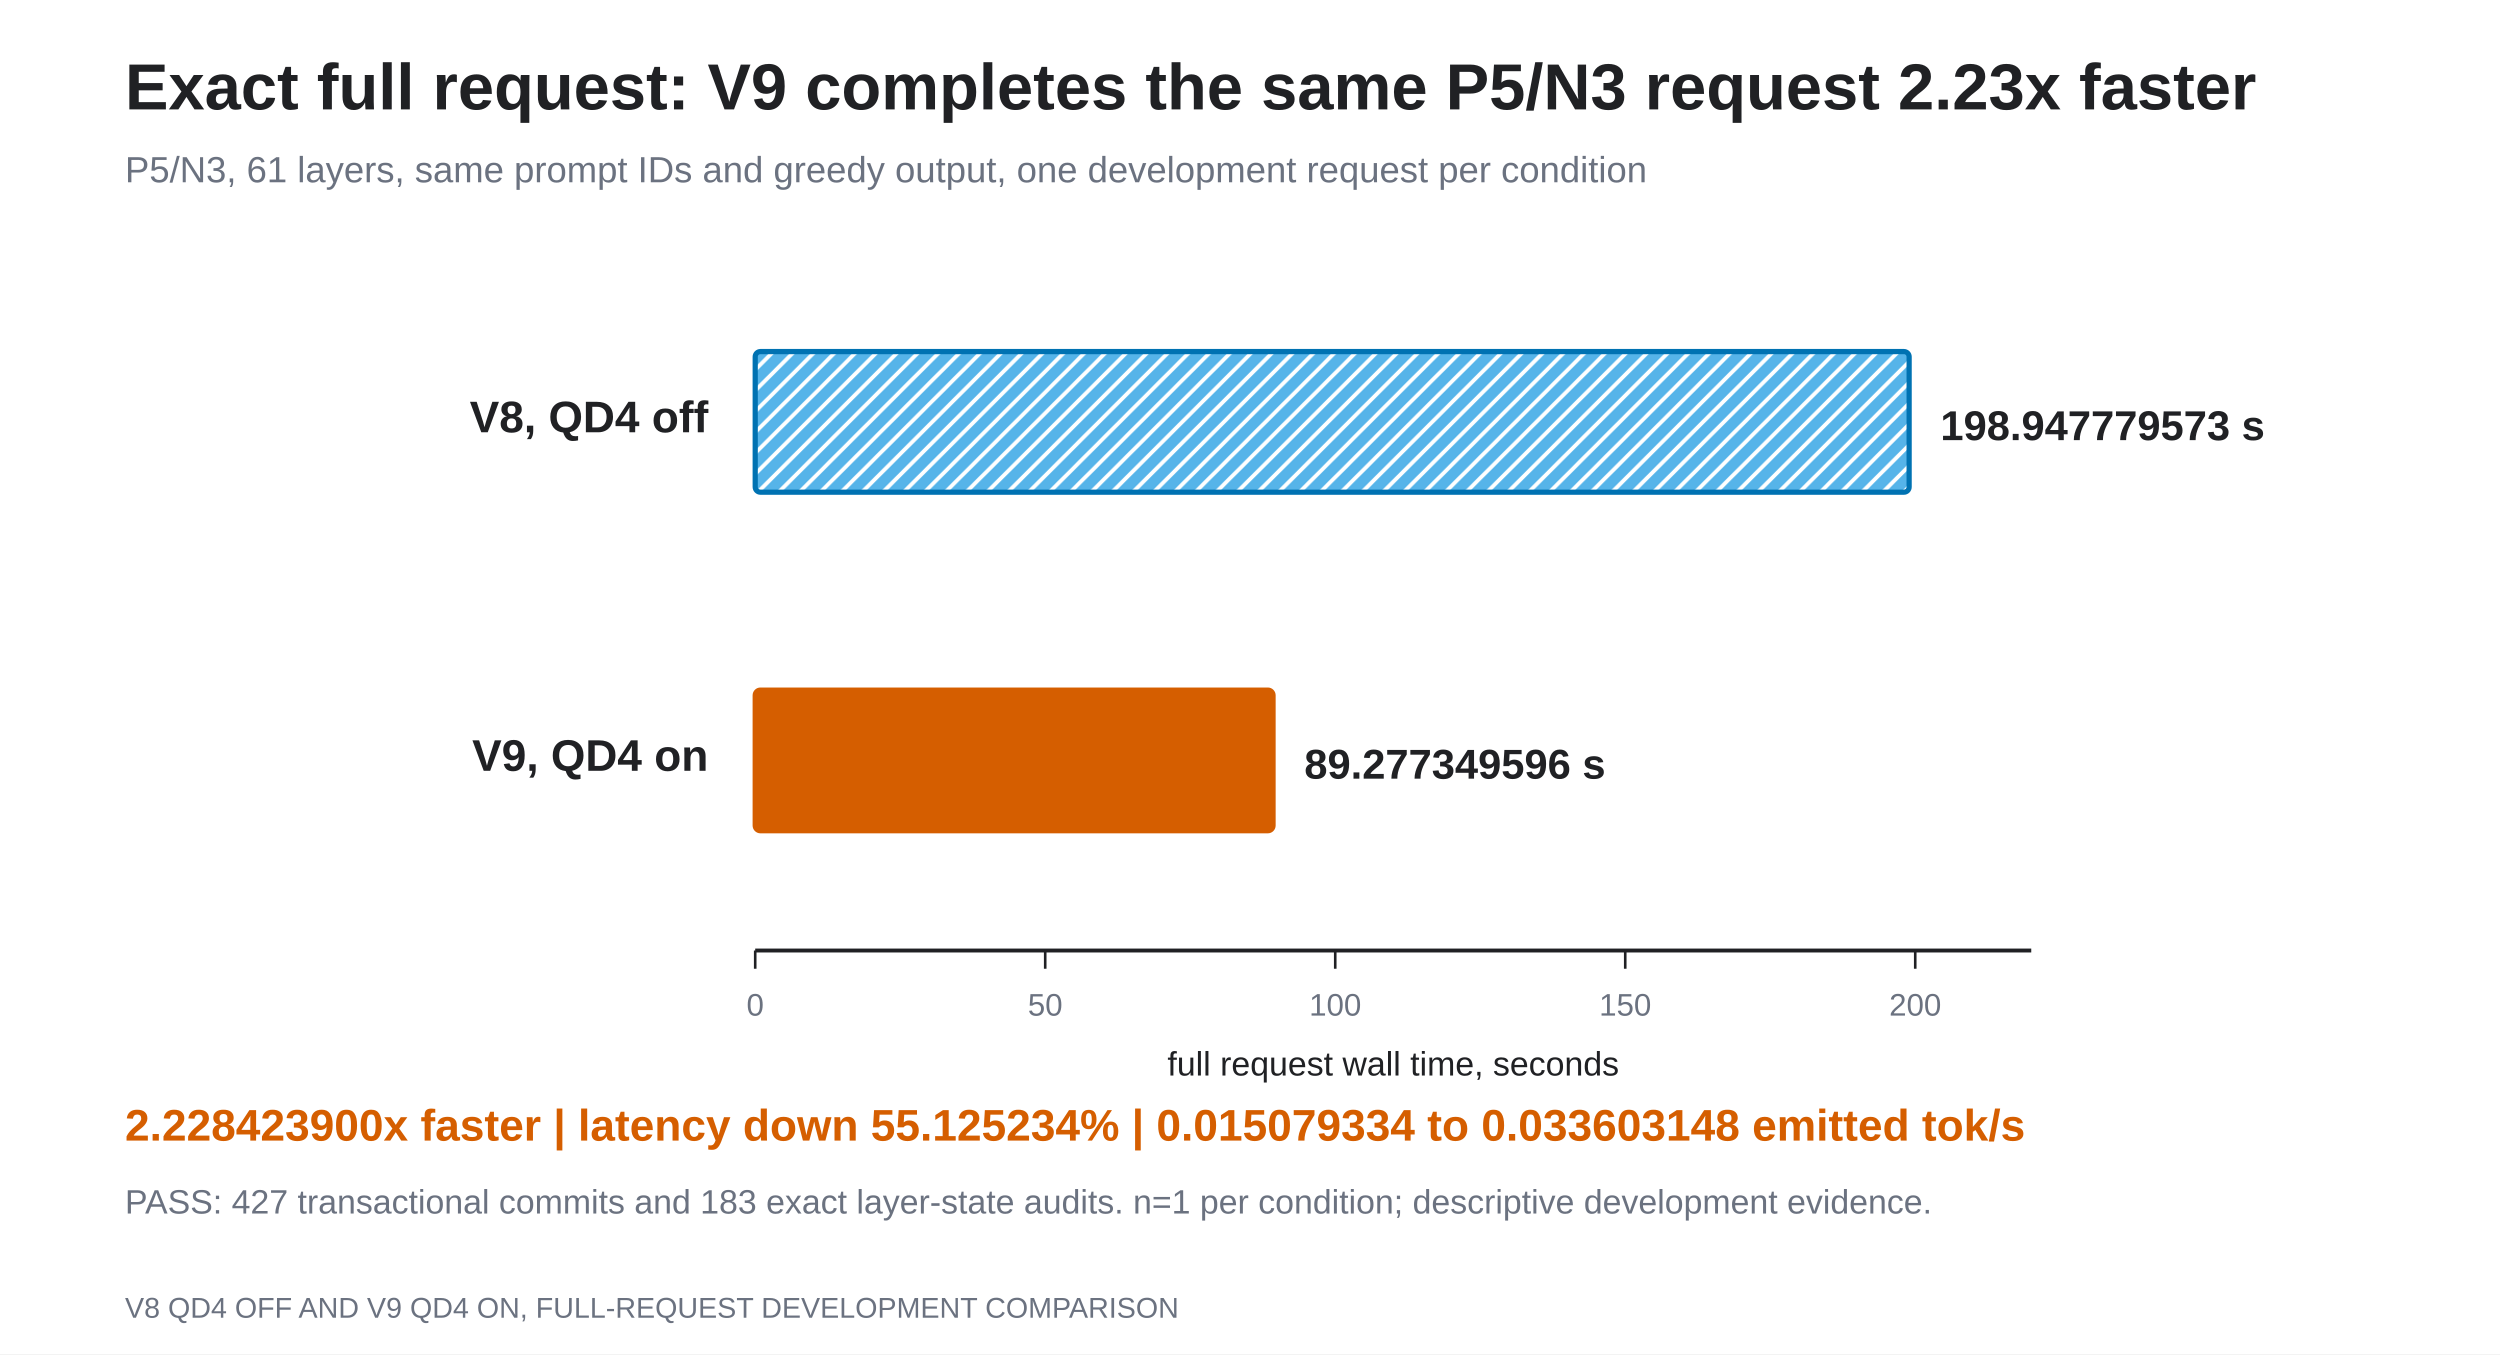
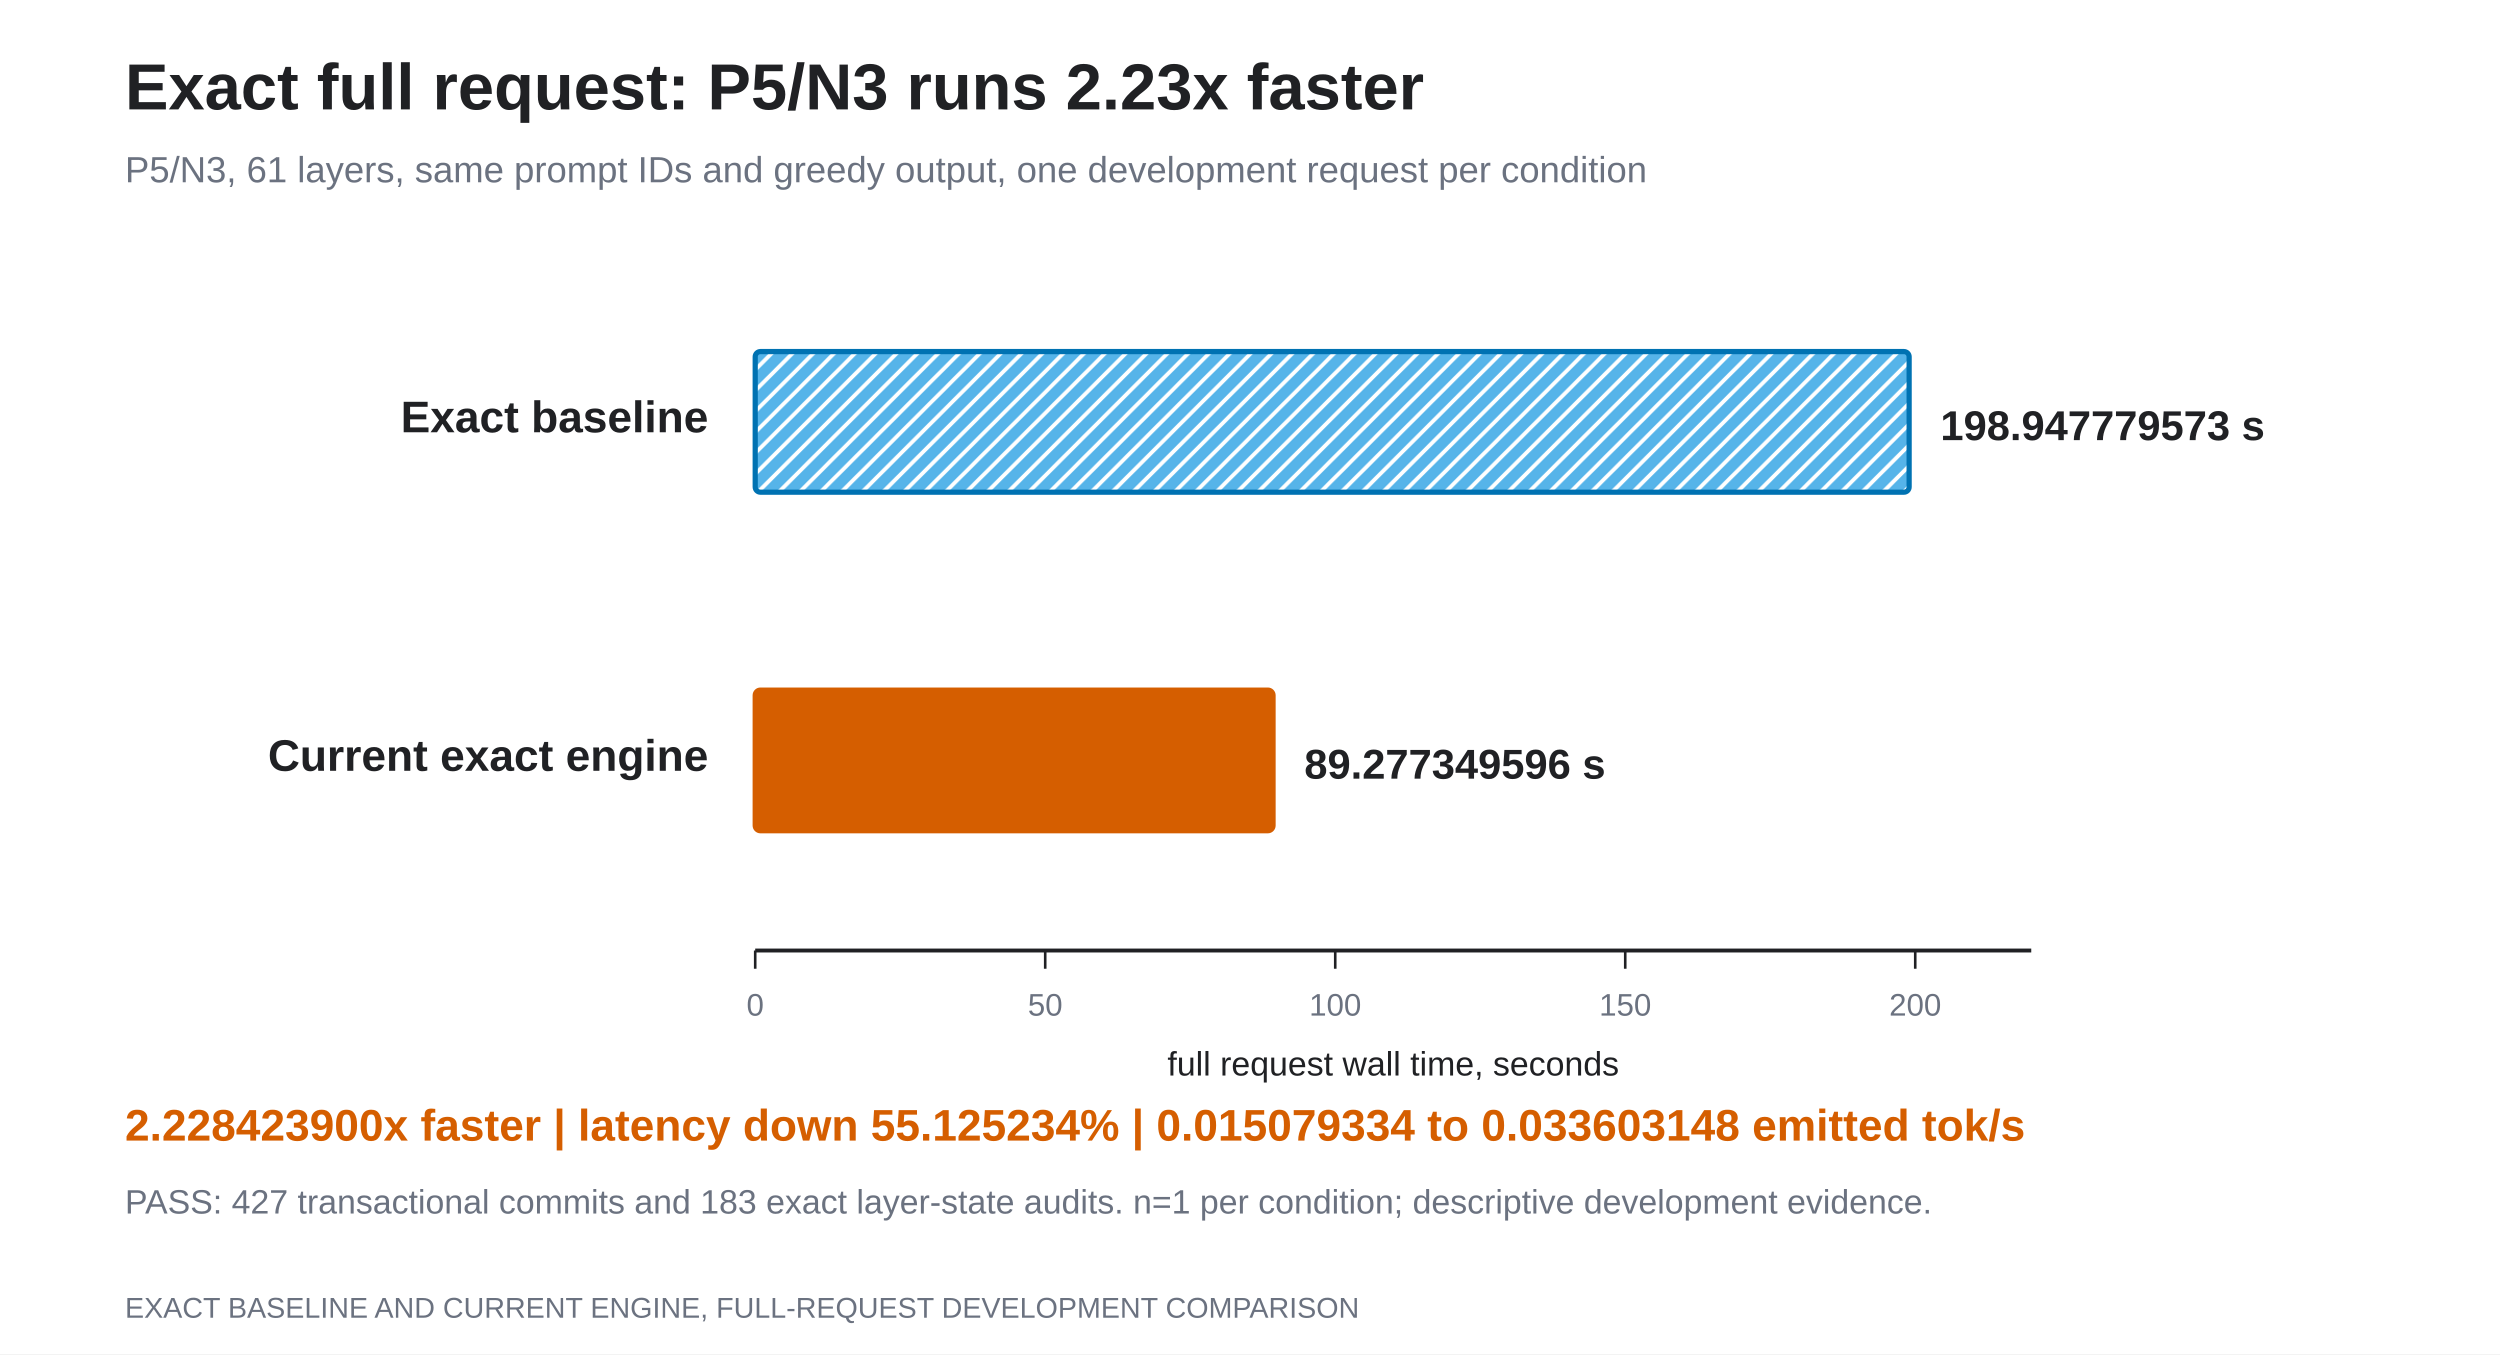
<svg xmlns="http://www.w3.org/2000/svg" width="960" height="520" viewBox="0 0 960 520" role="img" aria-labelledby="title desc">
  <defs>
    <pattern id="hatch-orange" width="8" height="8" patternUnits="userSpaceOnUse">
      <rect width="8" height="8" fill="#ffffff" />
      <path d="M-2,2 L2,-2 M0,8 L8,0 M6,10 L10,6" stroke="#E69F00" stroke-width="2" />
    </pattern>
    <pattern id="hatch-sky" width="8" height="8" patternUnits="userSpaceOnUse">
      <rect width="8" height="8" fill="#56B4E9" />
      <path d="M-2,2 L2,-2 M0,8 L8,0 M6,10 L10,6" stroke="#ffffff" stroke-width="1.5" />
    </pattern>
    <pattern id="dots-green" width="8" height="8" patternUnits="userSpaceOnUse">
      <rect width="8" height="8" fill="#009E73" />
      <circle cx="2" cy="2" r="1.2" fill="#ffffff" />
      <circle cx="6" cy="6" r="1.2" fill="#ffffff" />
    </pattern>
    <pattern id="cross-vermillion" width="8" height="8" patternUnits="userSpaceOnUse">
      <rect width="8" height="8" fill="#D55E00" />
      <path d="M0,0 L8,8 M8,0 L0,8" stroke="#ffffff" stroke-width="1" />
    </pattern>
    <pattern id="vertical-purple" width="8" height="8" patternUnits="userSpaceOnUse">
      <rect width="8" height="8" fill="#CC79A7" />
      <path d="M2,0 L2,8 M6,0 L6,8" stroke="#ffffff" stroke-width="1.2" />
    </pattern>
  </defs>
  <rect width="100%" height="100%" fill="#ffffff" />
-   <text x="48.00" y="42.00" font-family="Arial,Helvetica,sans-serif" font-size="25" fill="#202124" text-anchor="start" font-weight="bold">Exact full request: V9 completes the same P5/N3 request 2.23x faster</text>
+   <text x="48.00" y="42.00" font-family="Arial,Helvetica,sans-serif" font-size="25" fill="#202124" text-anchor="start" font-weight="bold">Exact full request: P5/N3 runs 2.23x faster</text>
  <text x="48.00" y="70.00" font-family="Arial,Helvetica,sans-serif" font-size="14" fill="#6b7280" text-anchor="start" font-weight="normal">P5/N3, 61 layers, same prompt IDs and greedy output, one development request per condition</text>
-   <text x="272.00" y="166.00" font-family="Arial,Helvetica,sans-serif" font-size="17" fill="#202124" text-anchor="end" font-weight="bold">V8, QD4 off</text>
+   <text x="272.00" y="166.00" font-family="Arial,Helvetica,sans-serif" font-size="17" fill="#202124" text-anchor="end" font-weight="bold">Exact baseline</text>
  <rect x="290.00" y="135.00" width="443.11" height="54.00" rx="2" fill="url(#hatch-sky)" stroke="#0072B2" stroke-width="2" />
  <text x="745.11" y="169.00" font-family="Arial,Helvetica,sans-serif" font-size="16" fill="#202124" text-anchor="start" font-weight="bold">198.947779573 s</text>
-   <text x="272.00" y="296.00" font-family="Arial,Helvetica,sans-serif" font-size="17" fill="#202124" text-anchor="end" font-weight="bold">V9, QD4 on</text>
+   <text x="272.00" y="296.00" font-family="Arial,Helvetica,sans-serif" font-size="17" fill="#202124" text-anchor="end" font-weight="bold">Current exact engine</text>
  <rect x="290.00" y="265.00" width="198.85" height="54.00" rx="2" fill="#D55E00" stroke="#D55E00" stroke-width="2" />
  <text x="500.85" y="299.00" font-family="Arial,Helvetica,sans-serif" font-size="16" fill="#202124" text-anchor="start" font-weight="bold">89.277349596 s</text>
  <line x1="290.00" y1="365.00" x2="780.00" y2="365.00" stroke="#202124" stroke-width="1.5" />
  <line x1="290.00" y1="365.00" x2="290.00" y2="372.00" stroke="#202124" stroke-width="1" />
  <text x="290.00" y="390.00" font-family="Arial,Helvetica,sans-serif" font-size="12" fill="#6b7280" text-anchor="middle" font-weight="normal">0</text>
  <line x1="401.36" y1="365.00" x2="401.36" y2="372.00" stroke="#202124" stroke-width="1" />
  <text x="401.36" y="390.00" font-family="Arial,Helvetica,sans-serif" font-size="12" fill="#6b7280" text-anchor="middle" font-weight="normal">50</text>
  <line x1="512.73" y1="365.00" x2="512.73" y2="372.00" stroke="#202124" stroke-width="1" />
  <text x="512.73" y="390.00" font-family="Arial,Helvetica,sans-serif" font-size="12" fill="#6b7280" text-anchor="middle" font-weight="normal">100</text>
  <line x1="624.09" y1="365.00" x2="624.09" y2="372.00" stroke="#202124" stroke-width="1" />
  <text x="624.09" y="390.00" font-family="Arial,Helvetica,sans-serif" font-size="12" fill="#6b7280" text-anchor="middle" font-weight="normal">150</text>
  <line x1="735.45" y1="365.00" x2="735.45" y2="372.00" stroke="#202124" stroke-width="1" />
  <text x="735.45" y="390.00" font-family="Arial,Helvetica,sans-serif" font-size="12" fill="#6b7280" text-anchor="middle" font-weight="normal">200</text>
  <text x="535.00" y="413.00" font-family="Arial,Helvetica,sans-serif" font-size="13" fill="#202124" text-anchor="middle" font-weight="normal">full request wall time, seconds</text>
  <text x="48.00" y="438.00" font-family="Arial,Helvetica,sans-serif" font-size="17" fill="#D55E00" text-anchor="start" font-weight="bold">2.228423900x faster  |  latency down 55.125234%  |  0.015079334 to 0.033603148 emitted tok/s</text>
  <text x="48.00" y="466.00" font-family="Arial,Helvetica,sans-serif" font-size="13" fill="#6b7280" text-anchor="start" font-weight="normal">PASS: 427 transactional commits and 183 exact layer-state audits. n=1 per condition; descriptive development evidence.</text>
-   <text x="48.00" y="506.00" font-family="Arial,Helvetica,sans-serif" font-size="11" fill="#6b7280" text-anchor="start" font-weight="normal">V8 QD4 OFF AND V9 QD4 ON, FULL-REQUEST DEVELOPMENT COMPARISON</text>
+   <text x="48.00" y="506.00" font-family="Arial,Helvetica,sans-serif" font-size="11" fill="#6b7280" text-anchor="start" font-weight="normal">EXACT BASELINE AND CURRENT ENGINE, FULL-REQUEST DEVELOPMENT COMPARISON</text>
</svg>
